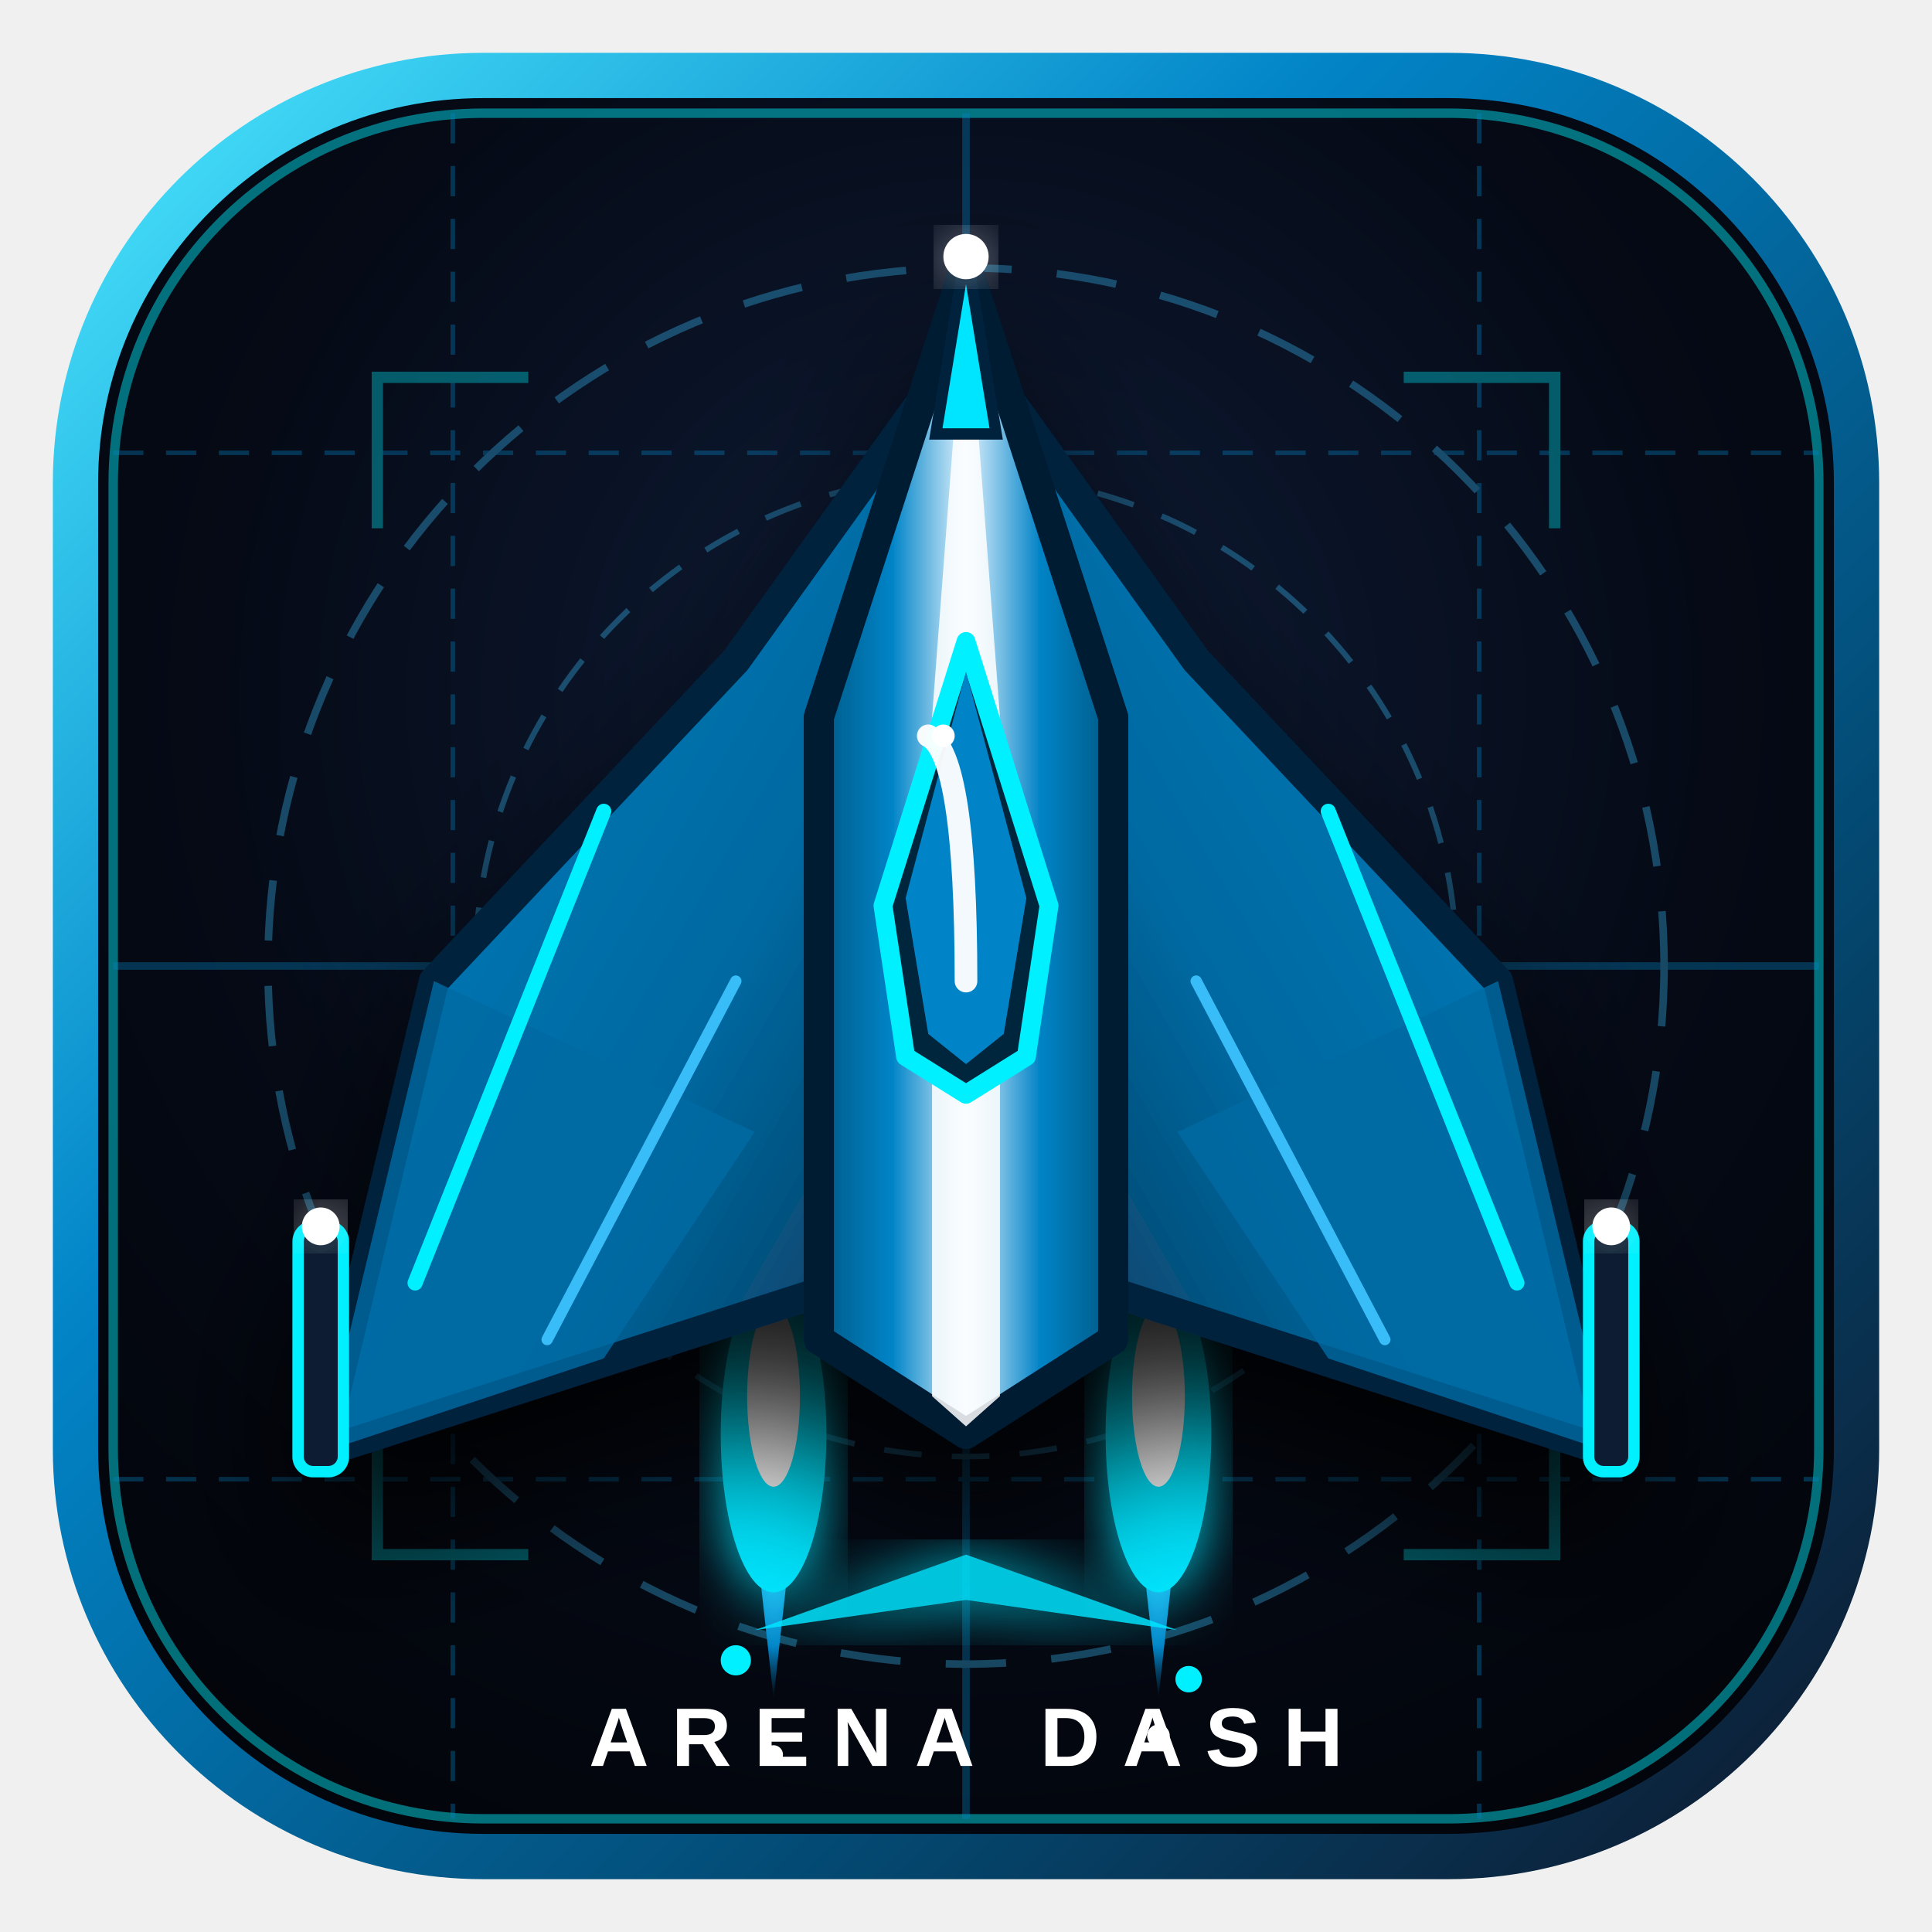
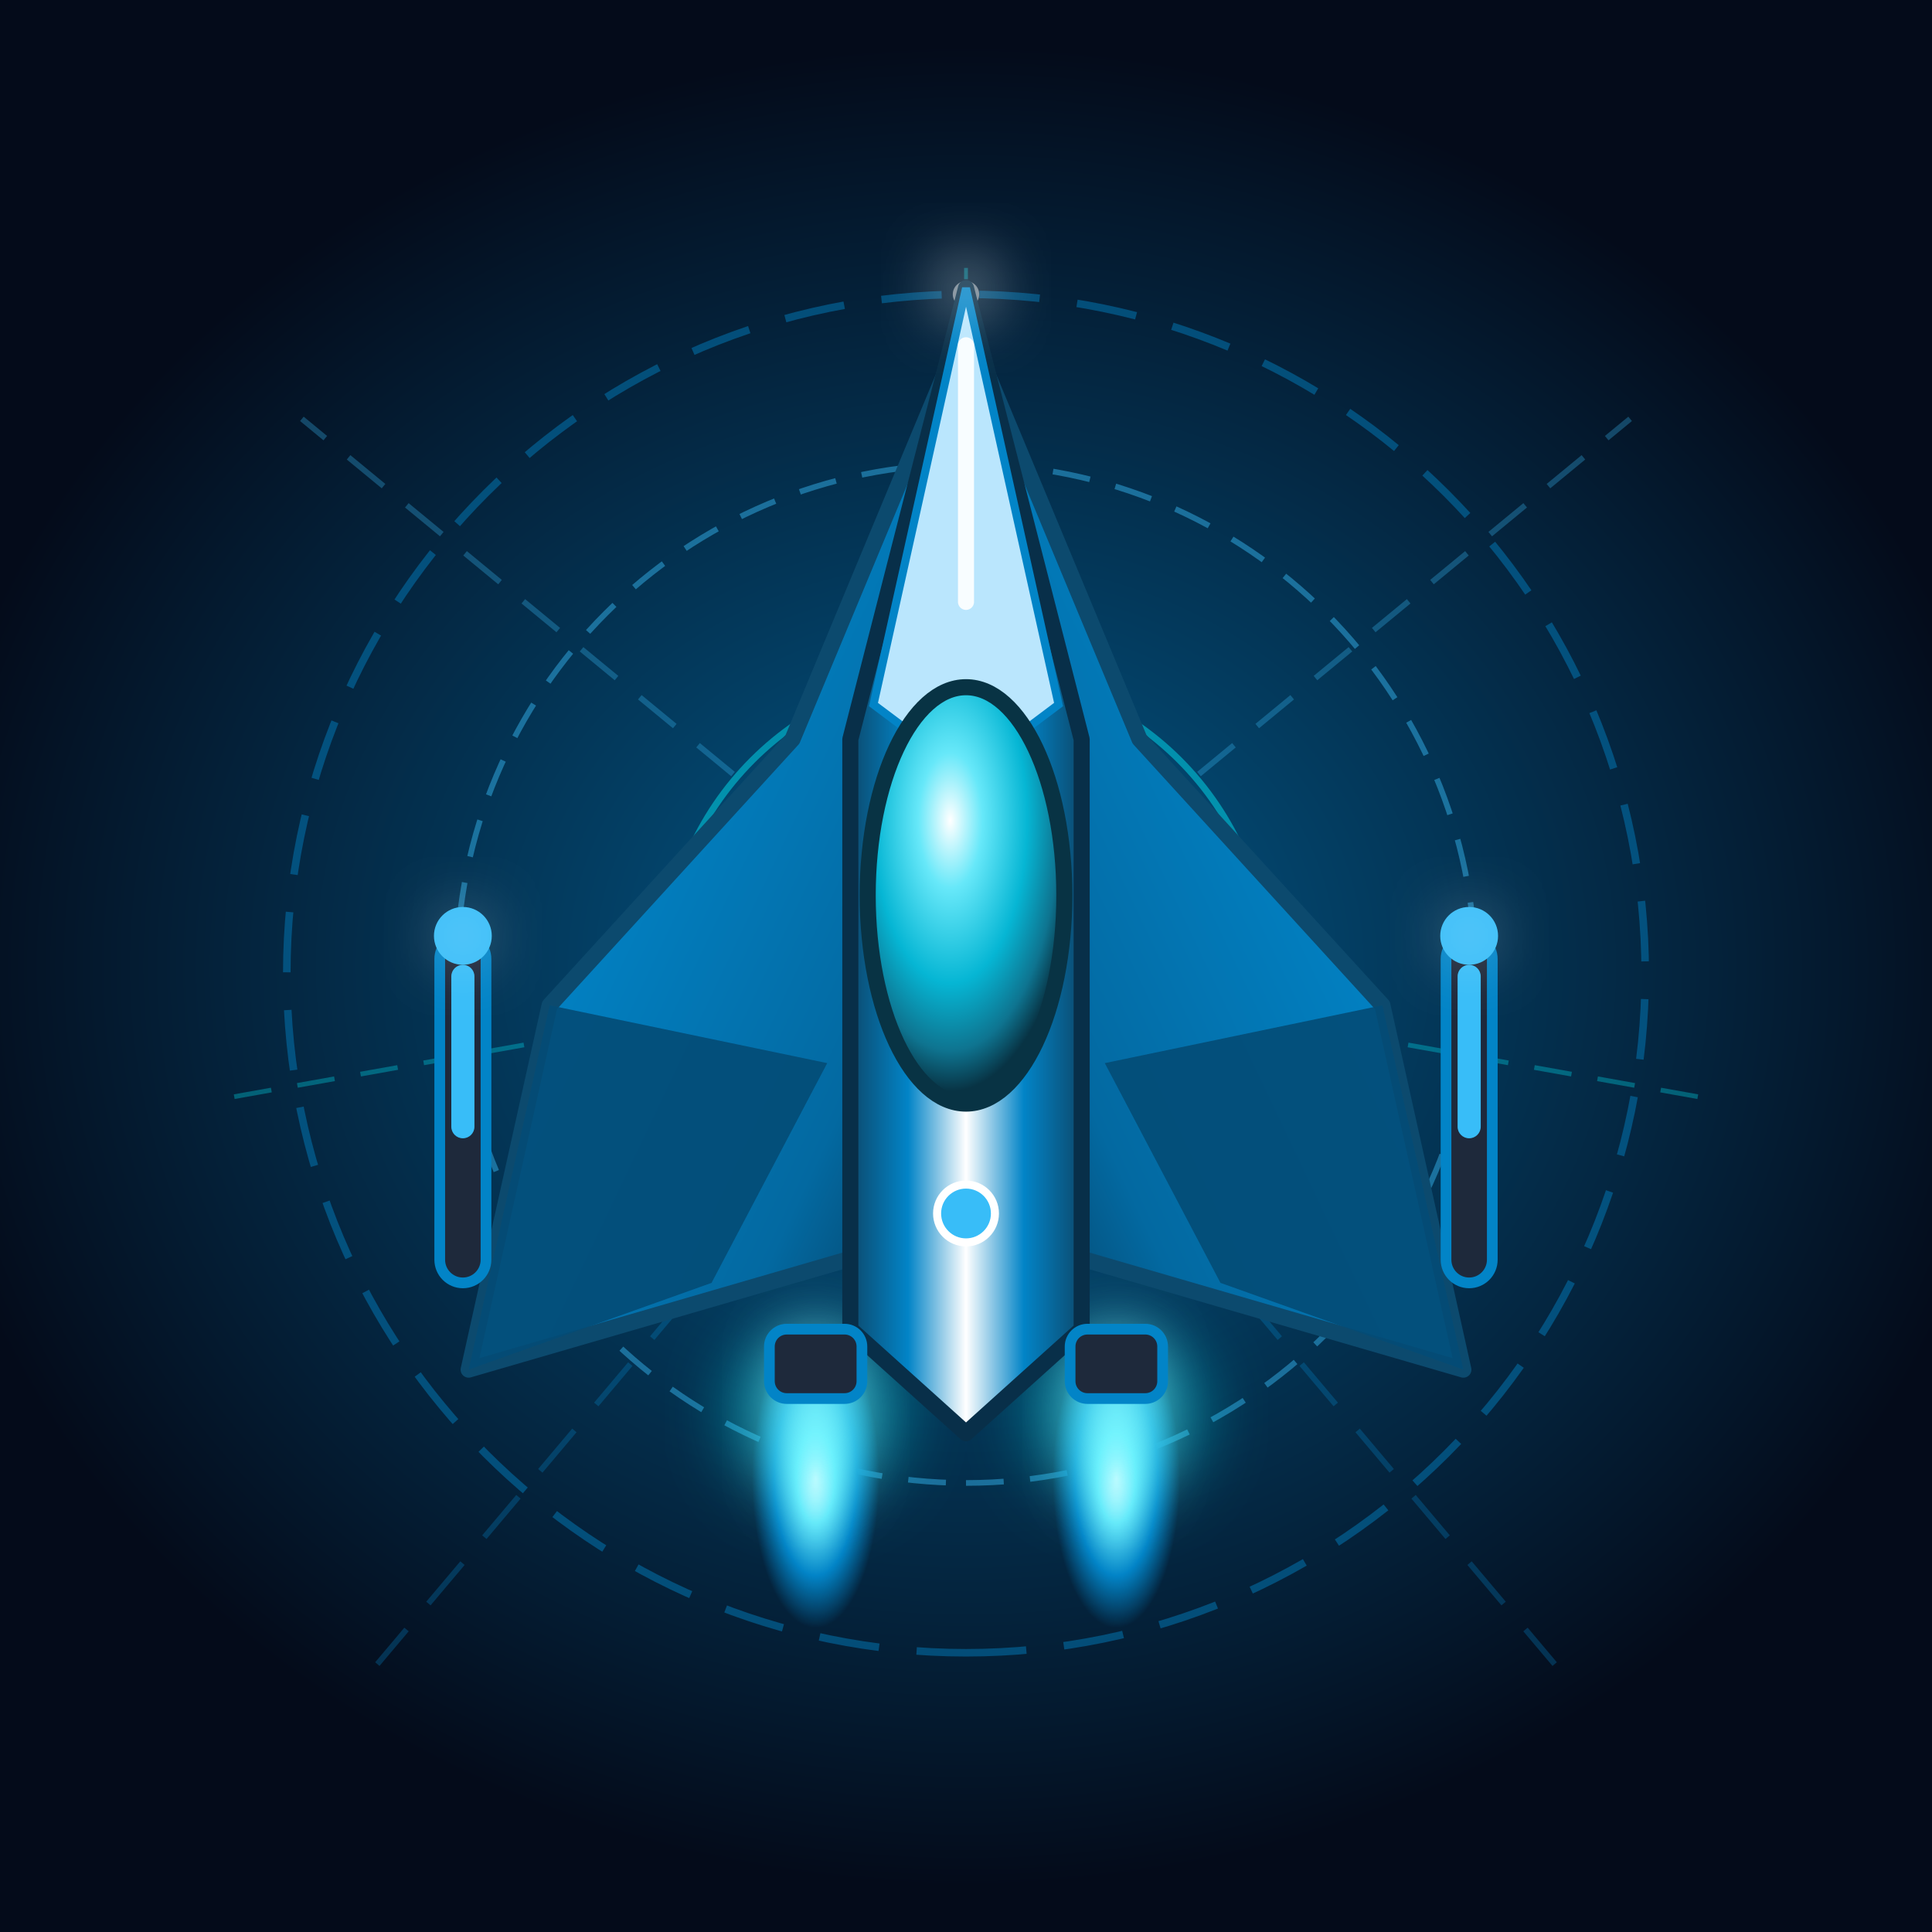
- <svg xmlns="http://www.w3.org/2000/svg" viewBox="0 0 512 512" width="512" height="512">
+ <svg xmlns="http://www.w3.org/2000/svg" width="1024" height="1024" viewBox="0 0 1024 1024" fill="none">
+   <rect width="1024" height="1024" fill="url(#paint0_radial_4422_30041)" />
+   <g opacity="0.3">
+     <path d="M512 512L160 222" stroke="#38BDF8" style="stroke:#38BDF8;stroke:color(display-p3 0.22 0.741 0.973);stroke-opacity:1;" stroke-width="3" stroke-dasharray="24 16" />
+     <path d="M512 512L864 222" stroke="#38BDF8" style="stroke:#38BDF8;stroke:color(display-p3 0.22 0.741 0.973);stroke-opacity:1;" stroke-width="3" stroke-dasharray="24 16" />
+     <path d="M512 512L120 582" stroke="#00F0FF" style="stroke:#00F0FF;stroke:color(display-p3 0 0.941 1);stroke-opacity:1;" stroke-width="2.5" stroke-dasharray="20 14" />
+     <path d="M512 512L904 582" stroke="#00F0FF" style="stroke:#00F0FF;stroke:color(display-p3 0 0.941 1);stroke-opacity:1;" stroke-width="2.5" stroke-dasharray="20 14" />
+     <path d="M512 512L200 882" stroke="#0284C7" style="stroke:#0284C7;stroke:color(display-p3 0.008 0.518 0.78);stroke-opacity:1;" stroke-width="3" stroke-dasharray="28 18" />
+     <path d="M512 512L824 882" stroke="#0284C7" style="stroke:#0284C7;stroke:color(display-p3 0.008 0.518 0.78);stroke-opacity:1;" stroke-width="3" stroke-dasharray="28 18" />
+     <path d="M512 512V142" stroke="#00F0FF" style="stroke:#00F0FF;stroke:color(display-p3 0 0.941 1);stroke-opacity:1;" stroke-width="2" stroke-dasharray="16 12" />
+   </g>
+   <g opacity="0.45">
+     <path d="M512 876C710.823 876 872 714.823 872 516C872 317.177 710.823 156 512 156C313.177 156 152 317.177 152 516C152 714.823 313.177 876 512 876Z" stroke="#0284C7" style="stroke:#0284C7;stroke:color(display-p3 0.008 0.518 0.78);stroke-opacity:1;" stroke-width="4" stroke-dasharray="32 20" />
+     <path d="M512 786C661.117 786 782 665.117 782 516C782 366.883 661.117 246 512 246C362.883 246 242 366.883 242 516C242 665.117 362.883 786 512 786Z" stroke="#38BDF8" style="stroke:#38BDF8;stroke:color(display-p3 0.22 0.741 0.973);stroke-opacity:1;" stroke-width="3" stroke-dasharray="20 14" />
+     <path d="M512 676C600.366 676 672 604.366 672 516C672 427.634 600.366 356 512 356C423.634 356 352 427.634 352 516C352 604.366 423.634 676 512 676Z" stroke="#00F0FF" style="stroke:#00F0FF;stroke:color(display-p3 0 0.941 1);stroke-opacity:1;" stroke-width="3.5" />
+     <path d="M512 156V286" stroke="#00F0FF" style="stroke:#00F0FF;stroke:color(display-p3 0 0.941 1);stroke-opacity:1;" stroke-width="4" />
+     <path d="M512 163C515.866 163 519 159.866 519 156C519 152.134 515.866 149 512 149C508.134 149 505 152.134 505 156C505 159.866 508.134 163 512 163Z" fill="white" style="fill:white;fill-opacity:1;" />
+   </g>
+   <path d="M432.312 862.948C450.934 862.948 466.03 827.266 466.03 783.251C466.03 739.235 450.934 703.554 432.312 703.554C413.69 703.554 398.594 739.235 398.594 783.251C398.594 827.266 413.69 862.948 432.312 862.948Z" fill="url(#paint1_radial_4422_30041)" />
+   <g filter="url(#filter0_f_4422_30041)">
+     <path d="M432.311 788.773C440.775 788.773 447.637 770.932 447.637 748.925C447.637 726.917 440.775 709.076 432.311 709.076C423.846 709.076 416.984 726.917 416.984 748.925C416.984 770.932 423.846 788.773 432.311 788.773Z" fill="white" style="fill:white;fill-opacity:1;" />
+   </g>
+   <path d="M591.71 862.948C610.332 862.948 625.428 827.266 625.428 783.251C625.428 739.235 610.332 703.554 591.71 703.554C573.088 703.554 557.992 739.235 557.992 783.251C557.992 827.266 573.088 862.948 591.71 862.948Z" fill="url(#paint2_radial_4422_30041)" />
+   <g filter="url(#filter1_f_4422_30041)">
+     <path d="M591.709 788.773C600.174 788.773 607.036 770.932 607.036 748.925C607.036 726.917 600.174 709.076 591.709 709.076C583.245 709.076 576.383 726.917 576.383 748.925C576.383 770.932 583.245 788.773 591.709 788.773Z" fill="white" style="fill:white;fill-opacity:1;" />
+   </g>
+   <g opacity="0.4" filter="url(#filter2_f_4422_30041)">
+     <path d="M432.315 794.904C457.709 794.904 478.294 774.318 478.294 748.924C478.294 723.531 457.709 702.945 432.315 702.945C406.921 702.945 386.336 723.531 386.336 748.924C386.336 774.318 406.921 794.904 432.315 794.904Z" fill="#00F0FF" style="fill:#00F0FF;fill:color(display-p3 0 0.941 1);fill-opacity:1;" />
+   </g>
+   <g opacity="0.4" filter="url(#filter3_f_4422_30041)">
+     <path d="M591.706 794.904C617.099 794.904 637.685 774.318 637.685 748.924C637.685 723.531 617.099 702.945 591.706 702.945C566.312 702.945 545.727 723.531 545.727 748.924C545.727 774.318 566.312 794.904 591.706 794.904Z" fill="#00F0FF" style="fill:#00F0FF;fill:color(display-p3 0 0.941 1);fill-opacity:1;" />
+   </g>
+   <path d="M512.004 171.12V649.303L248.391 725.934L291.304 532.822L420.046 391.82L512.004 171.12Z" fill="url(#paint3_linear_4422_30041)" stroke="#0C4A6E" style="stroke:#0C4A6E;stroke:color(display-p3 0.047 0.29 0.431);stroke-opacity:1;" stroke-width="8.52" stroke-linejoin="round" />
+   <path opacity="0.9" d="M291.304 532.822L248.391 725.934L377.132 679.955L438.438 563.475L291.304 532.822Z" fill="#034B75" style="fill:#034B75;fill:color(display-p3 0.012 0.294 0.459);fill-opacity:1;" />
+   <path d="M512.008 171.12V649.303L775.621 725.934L732.707 532.822L603.966 391.82L512.008 171.12Z" fill="url(#paint4_linear_4422_30041)" stroke="#0C4A6E" style="stroke:#0C4A6E;stroke:color(display-p3 0.047 0.29 0.431);stroke-opacity:1;" stroke-width="8.52" stroke-linejoin="round" />
+   <path opacity="0.9" d="M732.703 532.822L775.617 725.934L646.876 679.955L585.57 563.475L732.703 532.822Z" fill="#034B75" style="fill:#034B75;fill:color(display-p3 0.012 0.294 0.459);fill-opacity:1;" />
+   <path d="M257.592 508.3C257.592 501.529 252.103 496.039 245.331 496.039C238.56 496.039 233.07 501.529 233.07 508.3V667.694C233.07 674.466 238.56 679.955 245.331 679.955C252.103 679.955 257.592 674.466 257.592 667.694V508.3Z" fill="#1E293B" stroke="#0284C7" style="fill:#1E293B;fill:color(display-p3 0.118 0.161 0.231);fill-opacity:1;stroke:#0284C7;stroke:color(display-p3 0.008 0.518 0.78);stroke-opacity:1;" stroke-width="5.68" />
+   <path d="M251.464 517.496C251.464 514.11 248.719 511.365 245.334 511.365C241.948 511.365 239.203 514.11 239.203 517.496V597.193C239.203 600.579 241.948 603.323 245.334 603.323C248.719 603.323 251.464 600.579 251.464 597.193V517.496Z" fill="#38BDF8" style="fill:#38BDF8;fill:color(display-p3 0.22 0.741 0.973);fill-opacity:1;" />
+   <path d="M245.326 511.365C253.791 511.365 260.653 504.503 260.653 496.039C260.653 487.574 253.791 480.712 245.326 480.712C236.862 480.712 230 487.574 230 496.039C230 504.503 236.862 511.365 245.326 511.365Z" fill="#38BDF8" style="fill:#38BDF8;fill:color(display-p3 0.22 0.741 0.973);fill-opacity:1;" />
+   <g filter="url(#filter4_f_4422_30041)">
+     <path d="M245.327 503.702C249.56 503.702 252.99 500.271 252.99 496.039C252.99 491.807 249.56 488.376 245.327 488.376C241.095 488.376 237.664 491.807 237.664 496.039C237.664 500.271 241.095 503.702 245.327 503.702Z" fill="white" style="fill:white;fill-opacity:1;" />
+   </g>
+   <path d="M790.944 508.3C790.944 501.529 785.455 496.039 778.683 496.039C771.911 496.039 766.422 501.529 766.422 508.3V667.694C766.422 674.466 771.911 679.955 778.683 679.955C785.455 679.955 790.944 674.466 790.944 667.694V508.3Z" fill="#1E293B" stroke="#0284C7" style="fill:#1E293B;fill:color(display-p3 0.118 0.161 0.231);fill-opacity:1;stroke:#0284C7;stroke:color(display-p3 0.008 0.518 0.78);stroke-opacity:1;" stroke-width="5.68" />
+   <path d="M784.816 517.496C784.816 514.11 782.071 511.365 778.685 511.365C775.299 511.365 772.555 514.11 772.555 517.496V597.193C772.555 600.579 775.299 603.323 778.685 603.323C782.071 603.323 784.816 600.579 784.816 597.193V517.496Z" fill="#38BDF8" style="fill:#38BDF8;fill:color(display-p3 0.22 0.741 0.973);fill-opacity:1;" />
+   <path d="M778.678 511.365C787.142 511.365 794.004 504.503 794.004 496.039C794.004 487.574 787.142 480.712 778.678 480.712C770.213 480.712 763.352 487.574 763.352 496.039C763.352 504.503 770.213 511.365 778.678 511.365Z" fill="#38BDF8" style="fill:#38BDF8;fill:color(display-p3 0.22 0.741 0.973);fill-opacity:1;" />
+   <g filter="url(#filter5_f_4422_30041)">
+     <path d="M778.687 503.702C782.919 503.702 786.35 500.271 786.35 496.039C786.35 491.807 782.919 488.376 778.687 488.376C774.454 488.376 771.023 491.807 771.023 496.039C771.023 500.271 774.454 503.702 778.687 503.702Z" fill="white" style="fill:white;fill-opacity:1;" />
+   </g>
+   <path d="M512.001 152.729L573.306 391.82V704.478L512.001 759.653L450.695 704.478V391.82L512.001 152.729Z" fill="url(#paint5_linear_4422_30041)" stroke="#082F49" style="stroke:#082F49;stroke:color(display-p3 0.031 0.184 0.286);stroke-opacity:1;" stroke-width="8.52" stroke-linejoin="round" />
+   <path d="M512.013 152.729L561.057 373.428L512.013 410.211L462.969 373.428L512.013 152.729Z" fill="#BAE6FD" stroke="#0284C7" style="fill:#BAE6FD;fill:color(display-p3 0.729 0.902 0.992);fill-opacity:1;stroke:#0284C7;stroke:color(display-p3 0.008 0.518 0.78);stroke-opacity:1;" stroke-width="4.26" />
+   <path d="M512.008 584.932C540.787 584.932 564.118 535.527 564.118 474.582C564.118 413.638 540.787 364.232 512.008 364.232C483.229 364.232 459.898 413.638 459.898 474.582C459.898 535.527 483.229 584.932 512.008 584.932Z" fill="url(#paint6_radial_4422_30041)" stroke="#083344" style="stroke:#083344;stroke:color(display-p3 0.031 0.2 0.267);stroke-opacity:1;" stroke-width="8.52" />
+   <path d="M447.638 704.478H416.985C411.906 704.478 407.789 708.595 407.789 713.674V732.065C407.789 737.144 411.906 741.261 416.985 741.261H447.638C452.716 741.261 456.833 737.144 456.833 732.065V713.674C456.833 708.595 452.716 704.478 447.638 704.478Z" fill="#1E293B" stroke="#0284C7" style="fill:#1E293B;fill:color(display-p3 0.118 0.161 0.231);fill-opacity:1;stroke:#0284C7;stroke:color(display-p3 0.008 0.518 0.78);stroke-opacity:1;" stroke-width="5.68" />
+   <path d="M607.028 704.478H576.376C571.297 704.478 567.18 708.595 567.18 713.674V732.065C567.18 737.144 571.297 741.261 576.376 741.261H607.028C612.107 741.261 616.224 737.144 616.224 732.065V713.674C616.224 708.595 612.107 704.478 607.028 704.478Z" fill="#1E293B" stroke="#0284C7" style="fill:#1E293B;fill:color(display-p3 0.118 0.161 0.231);fill-opacity:1;stroke:#0284C7;stroke:color(display-p3 0.008 0.518 0.78);stroke-opacity:1;" stroke-width="5.68" />
+   <path opacity="0.9" d="M512 183L512 319" stroke="white" style="stroke:white;stroke-opacity:1;" stroke-width="8.52" stroke-linecap="round" />
+   <path d="M512.006 658.499C520.471 658.499 527.332 651.637 527.332 643.173C527.332 634.708 520.471 627.846 512.006 627.846C503.542 627.846 496.68 634.708 496.68 643.173C496.68 651.637 503.542 658.499 512.006 658.499Z" fill="#38BDF8" stroke="white" style="fill:#38BDF8;fill:color(display-p3 0.22 0.741 0.973);fill-opacity:1;stroke:white;stroke-opacity:1;" stroke-width="4.26" />
+   <g filter="url(#filter6_f_4422_30041)">
+     <path d="M512.01 163.457C517.935 163.457 522.738 158.654 522.738 152.728C522.738 146.803 517.935 142 512.01 142C506.085 142 501.281 146.803 501.281 152.728C501.281 158.654 506.085 163.457 512.01 163.457Z" fill="white" style="fill:white;fill-opacity:1;" />
+   </g>
  <defs>
-     <radialGradient id="spaceBg" cx="50%" cy="35%" r="75%">
-       <stop offset="0%" stop-color="#0f1d38" />
-       <stop offset="55%" stop-color="#050a16" />
-       <stop offset="100%" stop-color="#020409" />
+     <filter id="filter0_f_4422_30041" x="382.904" y="674.996" width="98.816" height="147.857" filterUnits="userSpaceOnUse" color-interpolation-filters="sRGB">
+       <feFlood flood-opacity="0" result="BackgroundImageFix" />
+       <feBlend mode="normal" in="SourceGraphic" in2="BackgroundImageFix" result="shape" />
+       <feGaussianBlur stdDeviation="17.04" result="effect1_foregroundBlur_4422_30041" />
+     </filter>
+     <filter id="filter1_f_4422_30041" x="542.303" y="674.996" width="98.816" height="147.857" filterUnits="userSpaceOnUse" color-interpolation-filters="sRGB">
+       <feFlood flood-opacity="0" result="BackgroundImageFix" />
+       <feBlend mode="normal" in="SourceGraphic" in2="BackgroundImageFix" result="shape" />
+       <feGaussianBlur stdDeviation="17.04" result="effect1_foregroundBlur_4422_30041" />
+     </filter>
+     <filter id="filter2_f_4422_30041" x="352.256" y="668.865" width="160.121" height="160.118" filterUnits="userSpaceOnUse" color-interpolation-filters="sRGB">
+       <feFlood flood-opacity="0" result="BackgroundImageFix" />
+       <feBlend mode="normal" in="SourceGraphic" in2="BackgroundImageFix" result="shape" />
+       <feGaussianBlur stdDeviation="17.04" result="effect1_foregroundBlur_4422_30041" />
+     </filter>
+     <filter id="filter3_f_4422_30041" x="511.647" y="668.865" width="160.121" height="160.118" filterUnits="userSpaceOnUse" color-interpolation-filters="sRGB">
+       <feFlood flood-opacity="0" result="BackgroundImageFix" />
+       <feBlend mode="normal" in="SourceGraphic" in2="BackgroundImageFix" result="shape" />
+       <feGaussianBlur stdDeviation="17.04" result="effect1_foregroundBlur_4422_30041" />
+     </filter>
+     <filter id="filter4_f_4422_30041" x="203.584" y="454.296" width="83.488" height="83.486" filterUnits="userSpaceOnUse" color-interpolation-filters="sRGB">
+       <feFlood flood-opacity="0" result="BackgroundImageFix" />
+       <feBlend mode="normal" in="SourceGraphic" in2="BackgroundImageFix" result="shape" />
+       <feGaussianBlur stdDeviation="17.04" result="effect1_foregroundBlur_4422_30041" />
+     </filter>
+     <filter id="filter5_f_4422_30041" x="736.943" y="454.296" width="83.488" height="83.486" filterUnits="userSpaceOnUse" color-interpolation-filters="sRGB">
+       <feFlood flood-opacity="0" result="BackgroundImageFix" />
+       <feBlend mode="normal" in="SourceGraphic" in2="BackgroundImageFix" result="shape" />
+       <feGaussianBlur stdDeviation="17.04" result="effect1_foregroundBlur_4422_30041" />
+     </filter>
+     <filter id="filter6_f_4422_30041" x="467.201" y="107.92" width="89.613" height="89.617" filterUnits="userSpaceOnUse" color-interpolation-filters="sRGB">
+       <feFlood flood-opacity="0" result="BackgroundImageFix" />
+       <feBlend mode="normal" in="SourceGraphic" in2="BackgroundImageFix" result="shape" />
+       <feGaussianBlur stdDeviation="17.04" result="effect1_foregroundBlur_4422_30041" />
+     </filter>
+     <radialGradient id="paint0_radial_4422_30041" cx="0" cy="0" r="1" gradientUnits="userSpaceOnUse" gradientTransform="translate(512 512) rotate(90) scale(490 559.117)">
+       <stop offset="0.144" stop-color="#034F7B" style="stop-color:#034F7B;stop-color:color(display-p3 0.012 0.31 0.482);stop-opacity:1;" />
+       <stop offset="1" stop-color="#040B1A" style="stop-color:#040B1A;stop-color:color(display-p3 0.016 0.043 0.102);stop-opacity:1;" />
    </radialGradient>
-     <linearGradient id="frameRim" x1="0%" y1="0%" x2="100%" y2="100%">
-       <stop offset="0%" stop-color="#4de8ff" />
-       <stop offset="35%" stop-color="#0284c7" />
-       <stop offset="70%" stop-color="#034b75" />
-       <stop offset="100%" stop-color="#0f172a" />
+     <radialGradient id="paint1_radial_4422_30041" cx="0" cy="0" r="1" gradientUnits="userSpaceOnUse" gradientTransform="translate(432.312 783.251) scale(33.718 79.6971)">
+       <stop stop-color="white" style="stop-color:white;stop-opacity:1;" />
+       <stop offset="0.3" stop-color="#67E8F9" style="stop-color:#67E8F9;stop-color:color(display-p3 0.404 0.91 0.977);stop-opacity:1;" />
+       <stop offset="0.65" stop-color="#0284C7" style="stop-color:#0284C7;stop-color:color(display-p3 0.008 0.518 0.78);stop-opacity:1;" />
+       <stop offset="1" stop-color="#0284C7" stop-opacity="0" style="stop-color:none;stop-opacity:0;" />
+     </radialGradient>
+     <radialGradient id="paint2_radial_4422_30041" cx="0" cy="0" r="1" gradientUnits="userSpaceOnUse" gradientTransform="translate(591.71 783.251) scale(33.718 79.6971)">
+       <stop stop-color="white" style="stop-color:white;stop-opacity:1;" />
+       <stop offset="0.3" stop-color="#67E8F9" style="stop-color:#67E8F9;stop-color:color(display-p3 0.404 0.91 0.977);stop-opacity:1;" />
+       <stop offset="0.65" stop-color="#0284C7" style="stop-color:#0284C7;stop-color:color(display-p3 0.008 0.518 0.78);stop-opacity:1;" />
+       <stop offset="1" stop-color="#0284C7" stop-opacity="0" style="stop-color:none;stop-opacity:0;" />
+     </radialGradient>
+     <linearGradient id="paint3_linear_4422_30041" x1="248.391" y1="171.12" x2="678.514" y2="375.488" gradientUnits="userSpaceOnUse">
+       <stop stop-color="#38BDF8" style="stop-color:#38BDF8;stop-color:color(display-p3 0.22 0.741 0.973);stop-opacity:1;" />
+       <stop offset="0.35" stop-color="#0284C7" style="stop-color:#0284C7;stop-color:color(display-p3 0.008 0.518 0.78);stop-opacity:1;" />
+       <stop offset="0.75" stop-color="#0369A1" style="stop-color:#0369A1;stop-color:color(display-p3 0.012 0.412 0.631);stop-opacity:1;" />
+       <stop offset="1" stop-color="#082F49" style="stop-color:#082F49;stop-color:color(display-p3 0.031 0.184 0.286);stop-opacity:1;" />
    </linearGradient>
-     <linearGradient id="hullMetal" x1="0%" y1="0%" x2="100%" y2="0%">
-       <stop offset="0%" stop-color="#075985" />
-       <stop offset="25%" stop-color="#0284c7" />
-       <stop offset="50%" stop-color="#e0f2fe" />
-       <stop offset="75%" stop-color="#0284c7" />
-       <stop offset="100%" stop-color="#075985" />
+     <linearGradient id="paint4_linear_4422_30041" x1="775.621" y1="171.12" x2="345.497" y2="375.488" gradientUnits="userSpaceOnUse">
+       <stop stop-color="#38BDF8" style="stop-color:#38BDF8;stop-color:color(display-p3 0.22 0.741 0.973);stop-opacity:1;" />
+       <stop offset="0.35" stop-color="#0284C7" style="stop-color:#0284C7;stop-color:color(display-p3 0.008 0.518 0.78);stop-opacity:1;" />
+       <stop offset="0.75" stop-color="#0369A1" style="stop-color:#0369A1;stop-color:color(display-p3 0.012 0.412 0.631);stop-opacity:1;" />
+       <stop offset="1" stop-color="#082F49" style="stop-color:#082F49;stop-color:color(display-p3 0.031 0.184 0.286);stop-opacity:1;" />
    </linearGradient>
-     <linearGradient id="wingLeft" x1="0%" y1="0%" x2="100%" y2="100%">
-       <stop offset="0%" stop-color="#0284c7" />
-       <stop offset="60%" stop-color="#0369a1" />
-       <stop offset="100%" stop-color="#0c2d48" />
+     <linearGradient id="paint5_linear_4422_30041" x1="450.695" y1="152.729" x2="573.306" y2="152.729" gradientUnits="userSpaceOnUse">
+       <stop stop-color="#0C4A6E" style="stop-color:#0C4A6E;stop-color:color(display-p3 0.047 0.29 0.431);stop-opacity:1;" />
+       <stop offset="0.25" stop-color="#0284C7" style="stop-color:#0284C7;stop-color:color(display-p3 0.008 0.518 0.78);stop-opacity:1;" />
+       <stop offset="0.5" stop-color="white" style="stop-color:white;stop-opacity:1;" />
+       <stop offset="0.75" stop-color="#0284C7" style="stop-color:#0284C7;stop-color:color(display-p3 0.008 0.518 0.78);stop-opacity:1;" />
+       <stop offset="1" stop-color="#0C4A6E" style="stop-color:#0C4A6E;stop-color:color(display-p3 0.047 0.29 0.431);stop-opacity:1;" />
    </linearGradient>
-     <linearGradient id="wingRight" x1="100%" y1="0%" x2="0%" y2="100%">
-       <stop offset="0%" stop-color="#0284c7" />
-       <stop offset="60%" stop-color="#0369a1" />
-       <stop offset="100%" stop-color="#0c2d48" />
-     </linearGradient>
-     <radialGradient id="thrusterFire" cx="50%" cy="40%" r="60%">
-       <stop offset="0%" stop-color="#ffffff" />
-       <stop offset="35%" stop-color="#38bdf8" />
-       <stop offset="75%" stop-color="#0284c7" />
-       <stop offset="100%" stop-color="#0369a1" stop-opacity="0" />
+     <radialGradient id="paint6_radial_4422_30041" cx="0" cy="0" r="1" gradientUnits="userSpaceOnUse" gradientTransform="translate(503.671 434.856) scale(67.7425 143.455)">
+       <stop stop-color="white" style="stop-color:white;stop-opacity:1;" />
+       <stop offset="0.25" stop-color="#67E8F9" style="stop-color:#67E8F9;stop-color:color(display-p3 0.404 0.91 0.977);stop-opacity:1;" />
+       <stop offset="0.6" stop-color="#06B6D4" style="stop-color:#06B6D4;stop-color:color(display-p3 0.024 0.714 0.831);stop-opacity:1;" />
+       <stop offset="0.85" stop-color="#0E7490" style="stop-color:#0E7490;stop-color:color(display-p3 0.055 0.455 0.565);stop-opacity:1;" />
+       <stop offset="1" stop-color="#083344" style="stop-color:#083344;stop-color:color(display-p3 0.031 0.2 0.267);stop-opacity:1;" />
    </radialGradient>
-     <filter id="shipDropShadow" x="-20%" y="-20%" width="140%" height="140%">
-       <feDropShadow dx="0" dy="24" stdDeviation="20" flood-color="#000000" flood-opacity="0.9" />
-     </filter>
-     <filter id="neonGlow" x="-20%" y="-20%" width="140%" height="140%">
-       <feGaussianBlur stdDeviation="8" result="blur" />
-       <feMerge>
-         <feMergeNode in="blur" />
-         <feMergeNode in="SourceGraphic" />
-       </feMerge>
-     </filter>
  </defs>
-   <rect x="20" y="20" width="472" height="472" rx="108" ry="108" fill="url(#spaceBg)" stroke="url(#frameRim)" stroke-width="12" />
-   <rect x="30" y="30" width="452" height="452" rx="98" ry="98" fill="none" stroke="#00f0ff" stroke-width="2.5" opacity="0.45" />
-   <g opacity="0.35">
-     <line x1="256" y1="30" x2="256" y2="482" stroke="#0284c7" stroke-width="2" />
-     <line x1="30" y1="256" x2="482" y2="256" stroke="#0284c7" stroke-width="2" />
-     <line x1="120" y1="30" x2="120" y2="482" stroke="#0284c7" stroke-width="1.2" stroke-dasharray="8 6" />
-     <line x1="392" y1="30" x2="392" y2="482" stroke="#0284c7" stroke-width="1.2" stroke-dasharray="8 6" />
-     <line x1="30" y1="120" x2="482" y2="120" stroke="#0284c7" stroke-width="1.2" stroke-dasharray="8 6" />
-     <line x1="30" y1="392" x2="482" y2="392" stroke="#0284c7" stroke-width="1.2" stroke-dasharray="8 6" />
-     <circle cx="256" cy="256" r="185" fill="none" stroke="#38bdf8" stroke-width="2" stroke-dasharray="16 12" />
-     <circle cx="256" cy="256" r="130" fill="none" stroke="#38bdf8" stroke-width="1.5" stroke-dasharray="10 8" />
-     <circle cx="256" cy="256" r="75" fill="none" stroke="#00e5ff" stroke-width="2" />
-     <path d="M140 100 L100 100 L100 140" fill="none" stroke="#00f0ff" stroke-width="3" />
-     <path d="M372 100 L412 100 L412 140" fill="none" stroke="#00f0ff" stroke-width="3" />
-     <path d="M100 372 L100 412 L140 412" fill="none" stroke="#00f0ff" stroke-width="3" />
-     <path d="M412 372 L412 412 L372 412" fill="none" stroke="#00f0ff" stroke-width="3" />
-   </g>
-   <g>
-     <polygon points="195,360 215,360 205,450" fill="url(#thrusterFire)" />
-     <ellipse cx="205" cy="380" rx="14" ry="42" fill="#00e5ff" filter="url(#neonGlow)" />
-     <ellipse cx="205" cy="370" rx="7" ry="24" fill="#ffffff" />
-     <polygon points="297,360 317,360 307,450" fill="url(#thrusterFire)" />
-     <ellipse cx="307" cy="380" rx="14" ry="42" fill="#00e5ff" filter="url(#neonGlow)" />
-     <ellipse cx="307" cy="370" rx="7" ry="24" fill="#ffffff" />
-     <circle cx="195" cy="440" r="4" fill="#00f0ff" />
-     <circle cx="315" cy="445" r="3.5" fill="#00f0ff" />
-     <circle cx="205" cy="465" r="2.5" fill="#ffffff" />
-     <circle cx="307" cy="460" r="3" fill="#ffffff" />
-   </g>
-   <g filter="url(#shipDropShadow)">
-     <polygon points="256,90 256,330 85,385 115,260 195,175" fill="url(#wingLeft)" stroke="#02213d" stroke-width="8" stroke-linejoin="round" />
-     <polygon points="115,260 85,385 160,360 200,300" fill="#026aa3" opacity="0.8" />
-     <line x1="160" y1="215" x2="110" y2="340" stroke="#00f0ff" stroke-width="4" stroke-linecap="round" />
-     <line x1="195" y1="260" x2="145" y2="355" stroke="#38bdf8" stroke-width="3" stroke-linecap="round" />
-     <polygon points="256,90 256,330 427,385 397,260 317,175" fill="url(#wingRight)" stroke="#02213d" stroke-width="8" stroke-linejoin="round" />
-     <polygon points="397,260 427,385 352,360 312,300" fill="#026aa3" opacity="0.8" />
-     <line x1="352" y1="215" x2="402" y2="340" stroke="#00f0ff" stroke-width="4" stroke-linecap="round" />
-     <line x1="317" y1="260" x2="367" y2="355" stroke="#38bdf8" stroke-width="3" stroke-linecap="round" />
-     <rect x="79" y="325" width="12" height="65" rx="4" fill="#0c1e33" stroke="#00f0ff" stroke-width="3" />
-     <circle cx="85" cy="325" r="5" fill="#ffffff" filter="url(#neonGlow)" />
-     <rect x="421" y="325" width="12" height="65" rx="4" fill="#0c1e33" stroke="#00f0ff" stroke-width="3" />
-     <circle cx="427" cy="325" r="5" fill="#ffffff" filter="url(#neonGlow)" />
-     <polygon points="256,70 295,190 295,355 256,380 217,355 217,190" fill="url(#hullMetal)" stroke="#011b33" stroke-width="8" stroke-linejoin="round" />
-     <polygon points="256,72 265,190 265,370 256,378 247,370 247,190" fill="#ffffff" opacity="0.85" />
-     <polygon points="256,170 278,240 272,280 256,290 240,280 234,240" fill="#02263d" stroke="#00f0ff" stroke-width="5" stroke-linejoin="round" />
-     <polygon points="256,178 272,238 266,274 256,282 246,274 240,238" fill="#0284c7" />
-     <path d="M246,195 Q256,200 256,260" stroke="#ffffff" stroke-width="6" stroke-linecap="round" fill="none" opacity="0.95" />
-     <circle cx="250" cy="195" r="3" fill="#ffffff" />
-     <polygon points="256,66 264,115 248,115" fill="#00e5ff" stroke="#02213d" stroke-width="3" />
-     <circle cx="256" cy="68" r="6" fill="#ffffff" filter="url(#neonGlow)" />
-   </g>
-   <g>
-     <polygon points="200,432 256,412 312,432 256,424" fill="#00e5ff" opacity="0.85" filter="url(#neonGlow)" />
-     <text x="256" y="468" font-family="-apple-system, BlinkMacSystemFont, Arial, sans-serif" font-size="22" font-weight="900" letter-spacing="6" fill="#ffffff" text-anchor="middle">ARENA DASH</text>
-   </g>
</svg>
